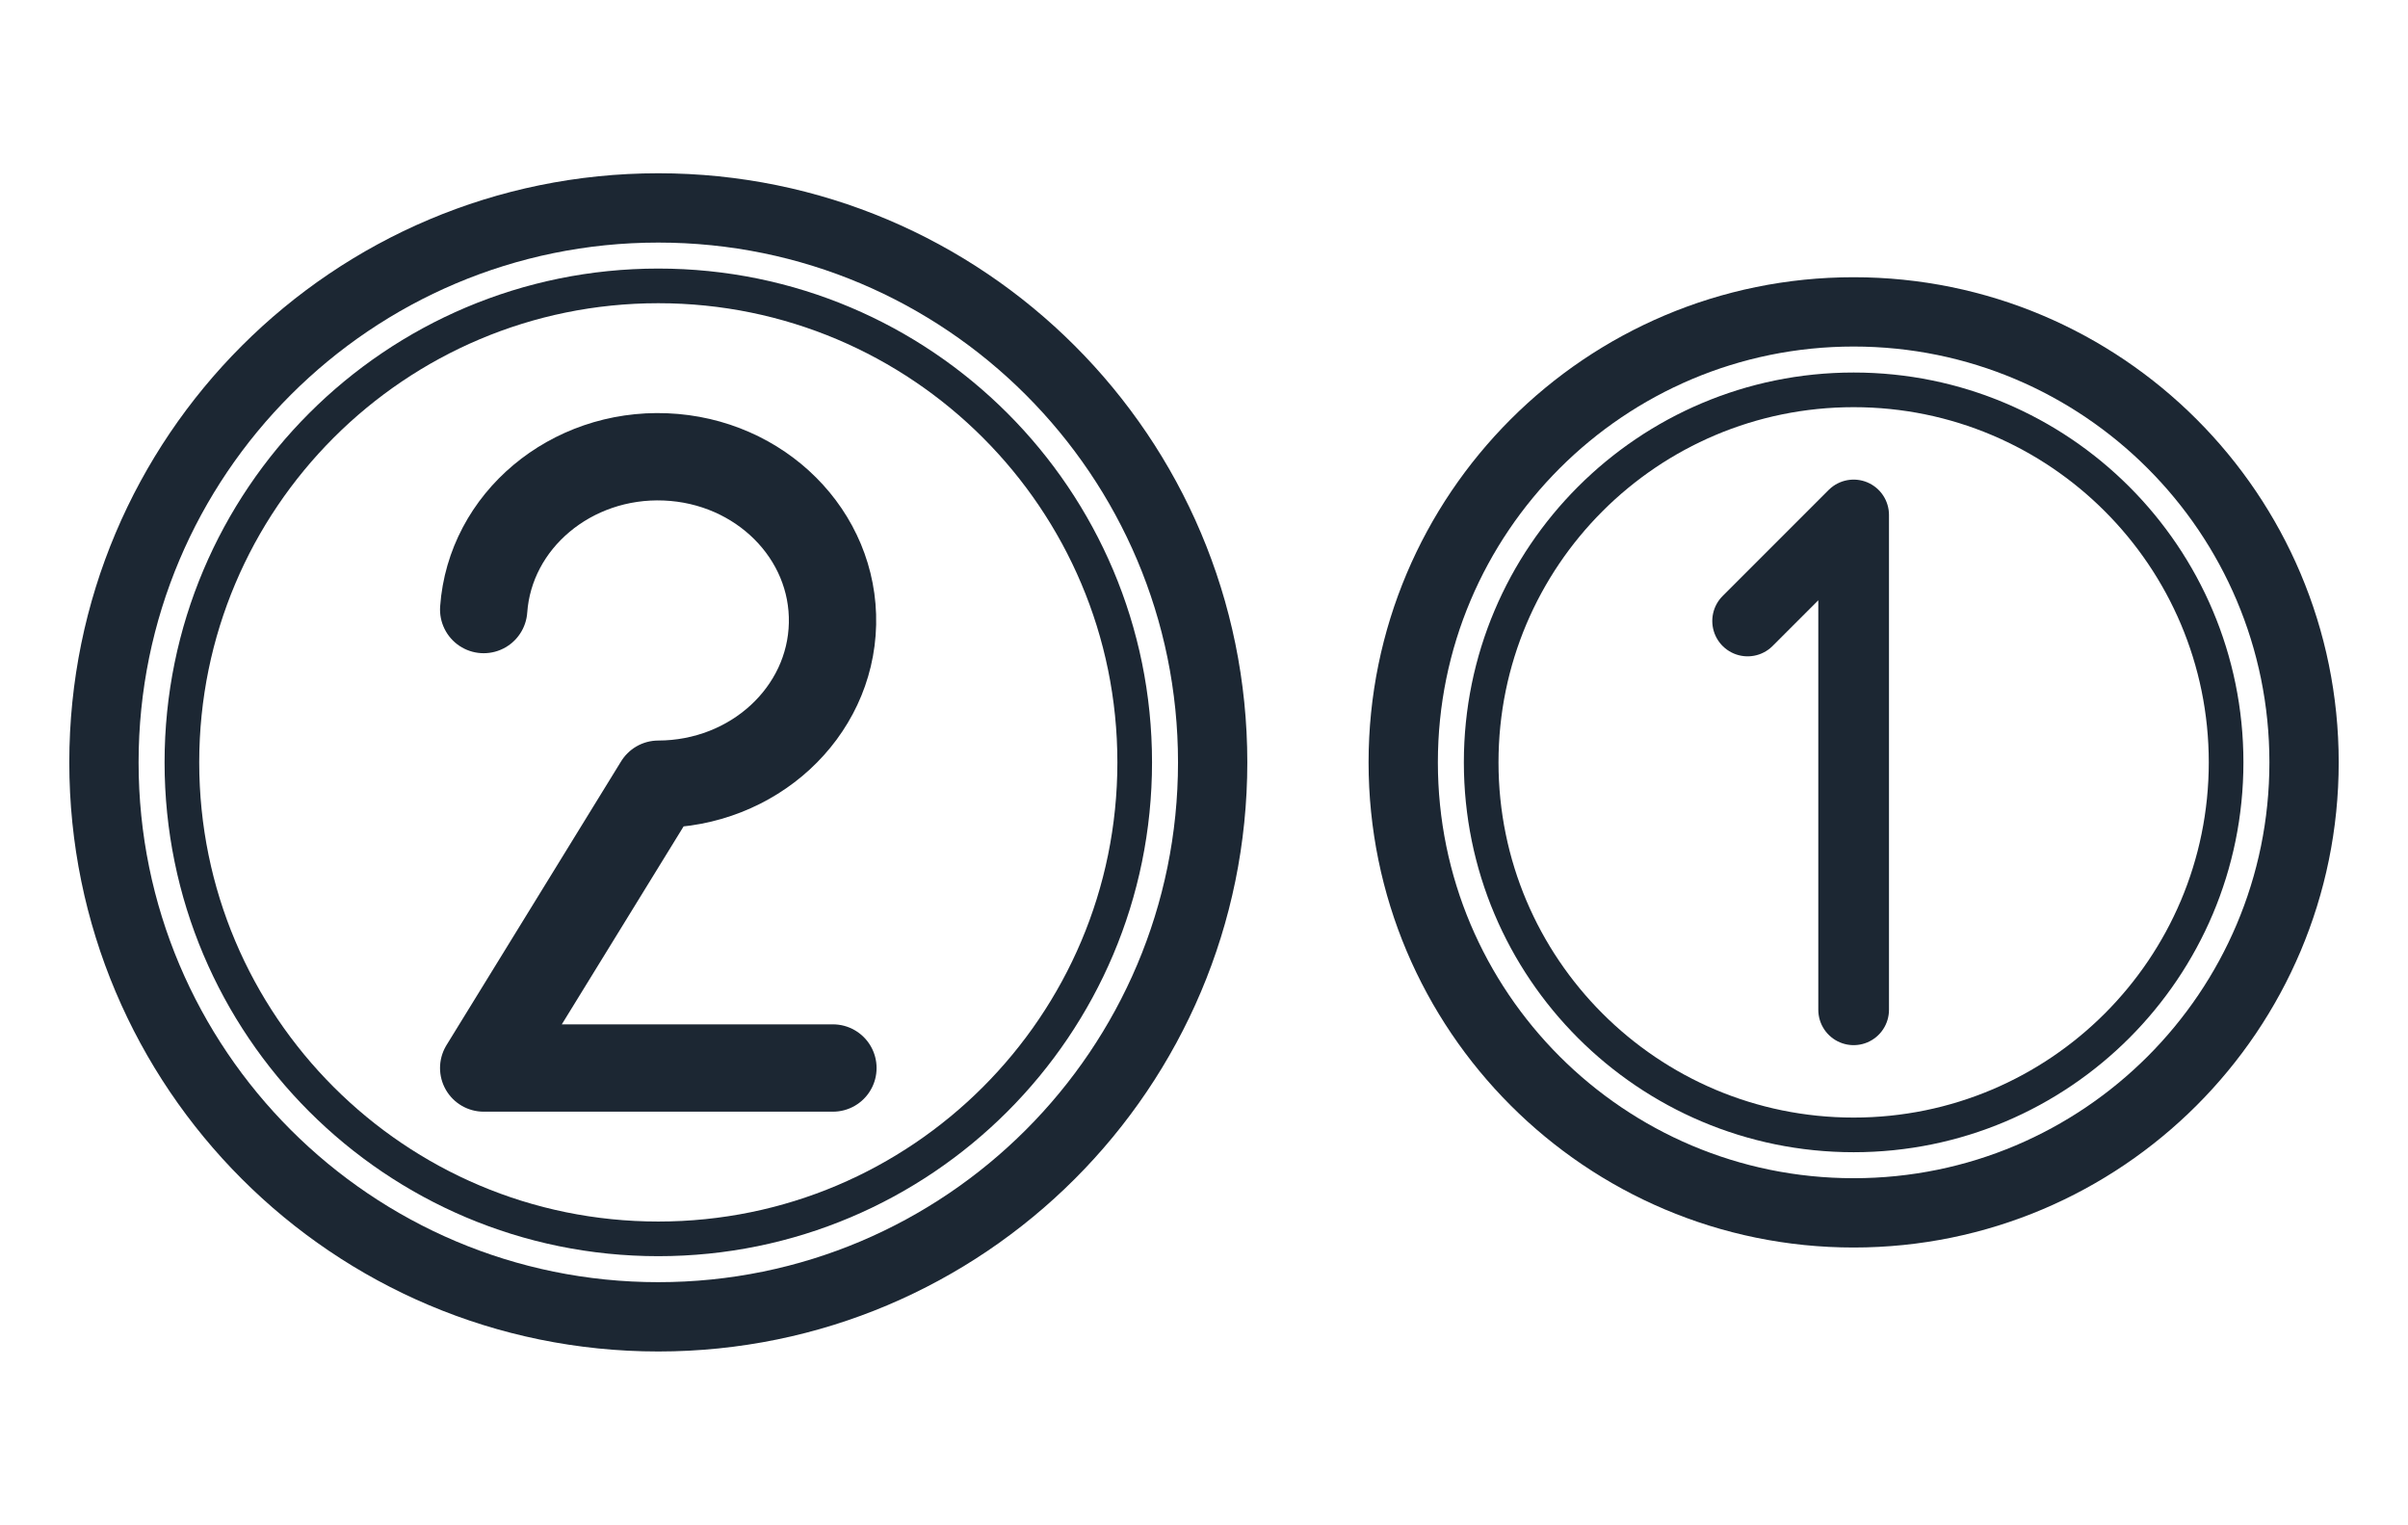
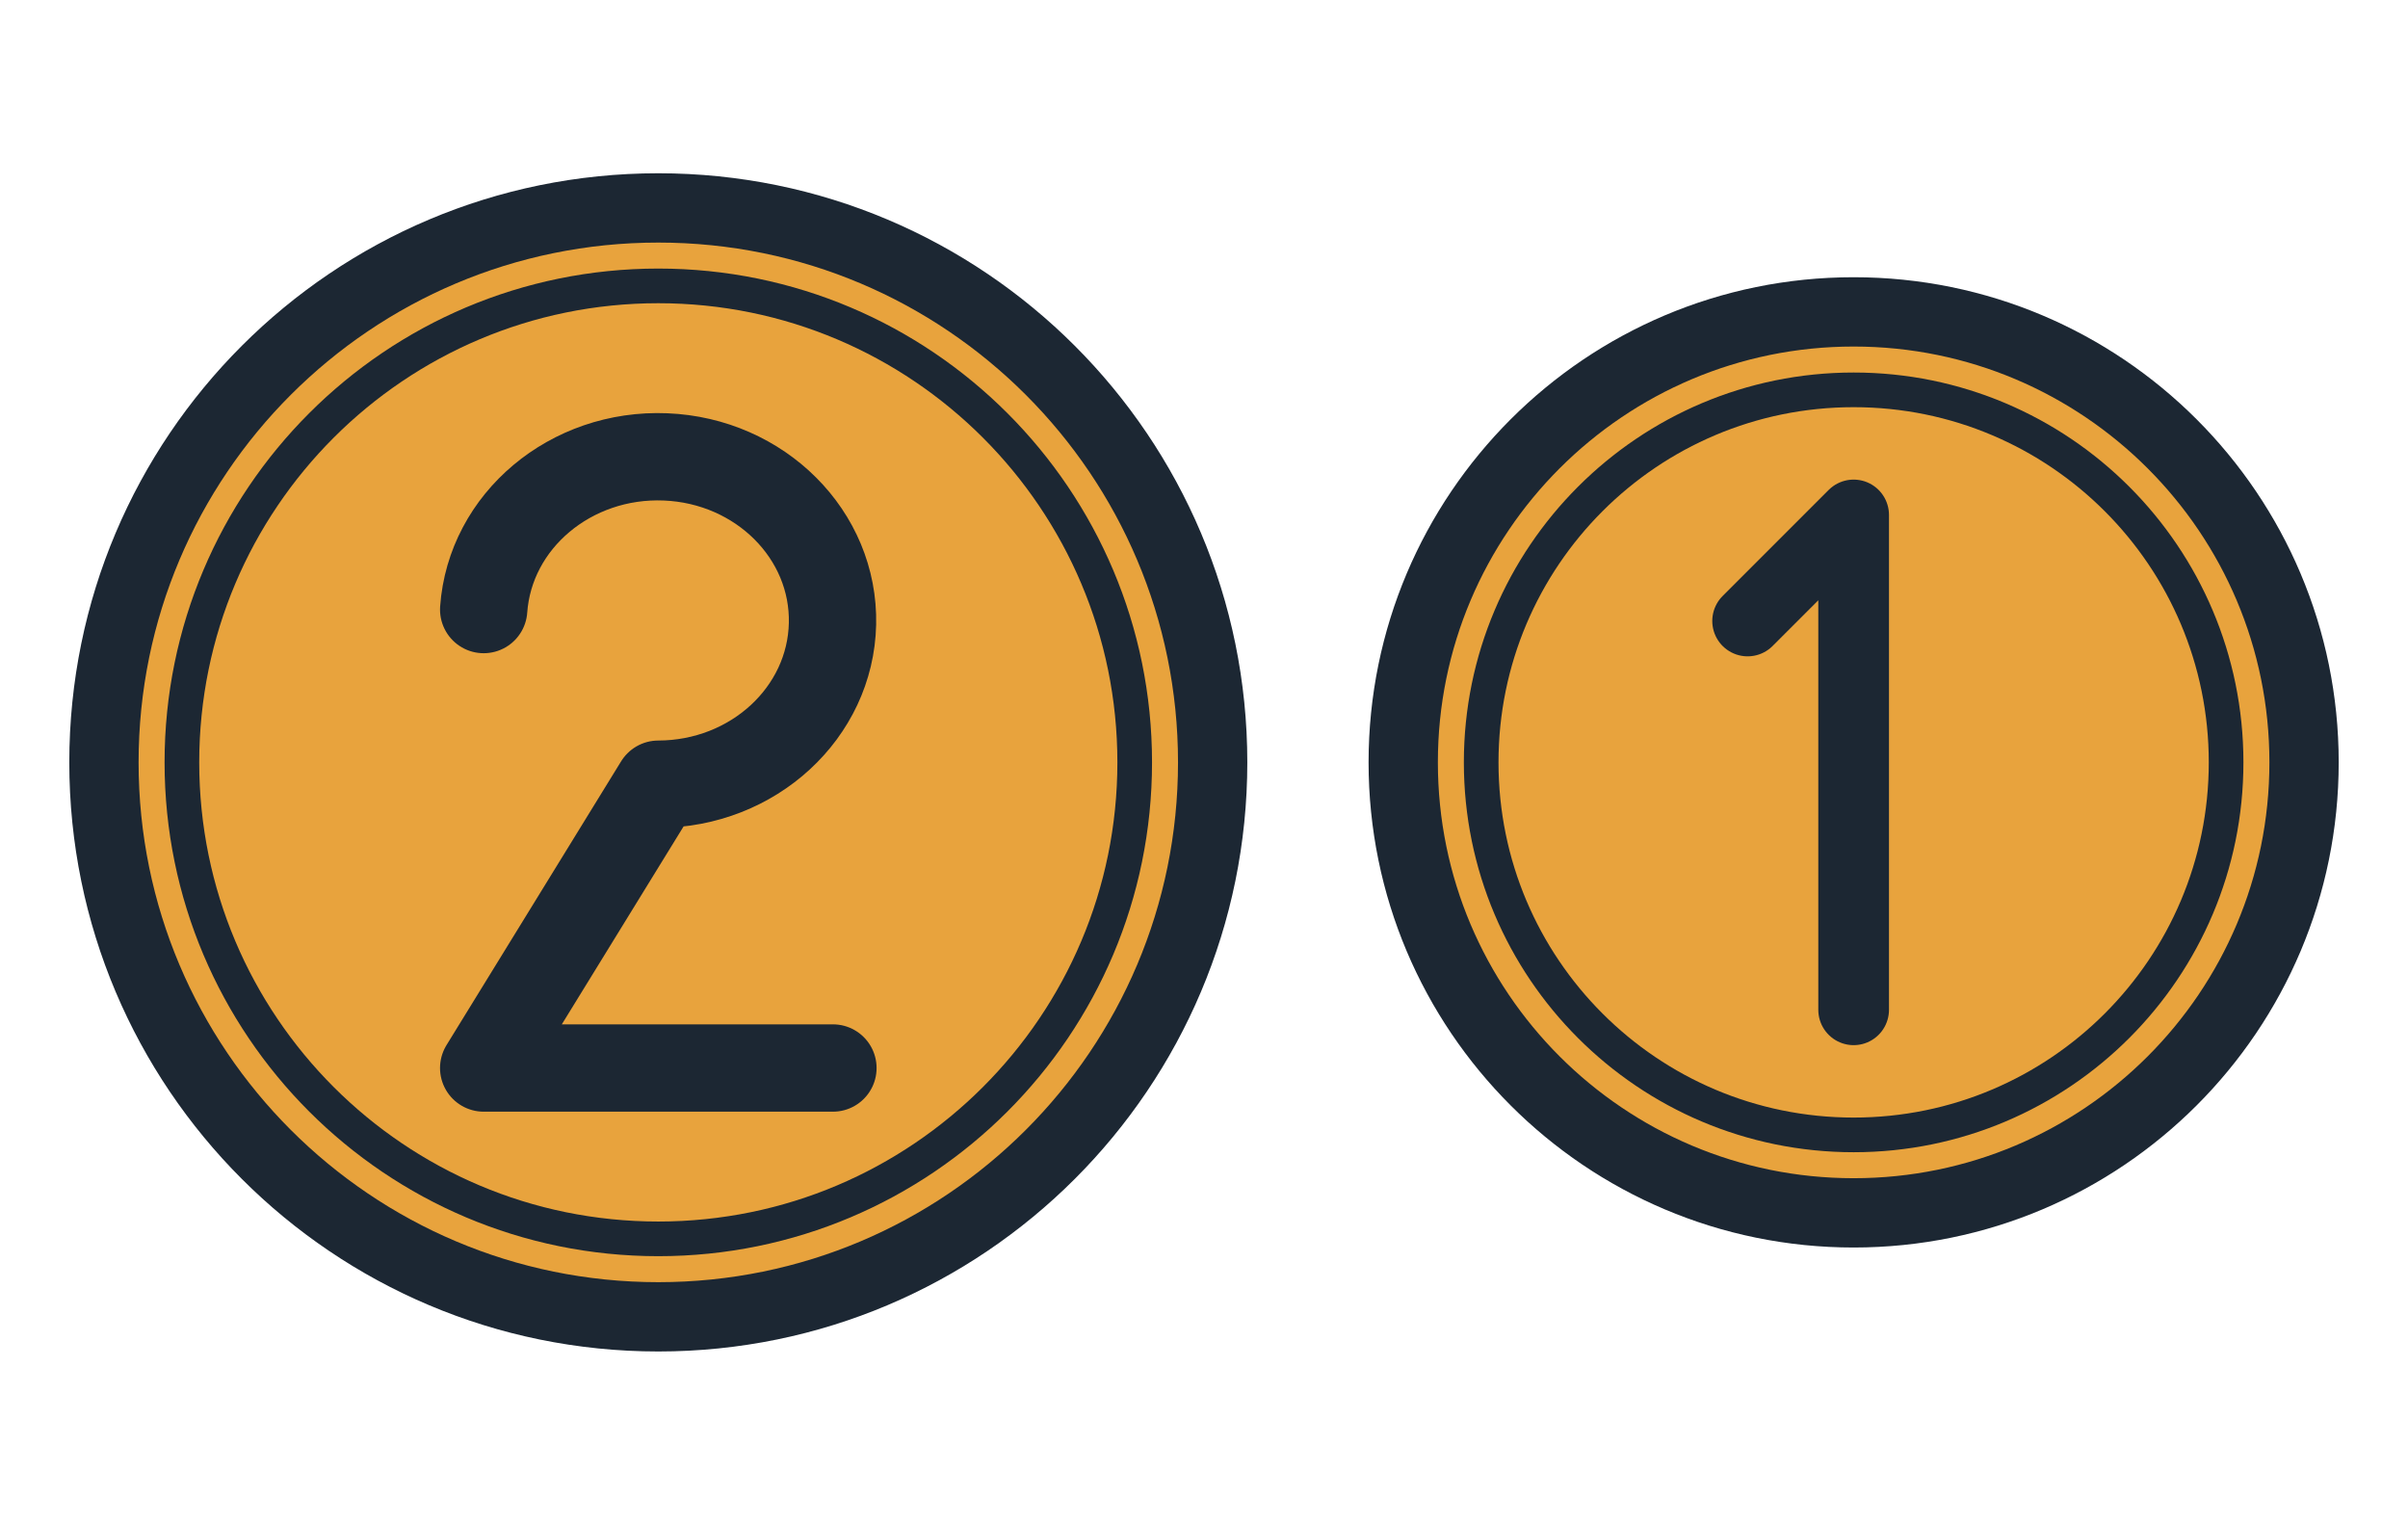
<svg xmlns="http://www.w3.org/2000/svg" xmlns:xlink="http://www.w3.org/1999/xlink" viewBox="0 0 278 176" width="278" height="176" role="img" fill="none" stroke="#1c2733" stroke-width="8" stroke-linecap="round" stroke-linejoin="round">
  <defs>
    <path id="g1" d="M8 14 L20 2 L20 58" />
    <path id="g2" d="M4 16 A16 15 0 1 1 20 32 L4 58 L36 58" />
  </defs>
-   <circle cx="76" cy="88" r="64" />
+   <circle cx="76" cy="88" r="64" fill="#e8a33d" />
  <circle cx="76" cy="88" r="55" stroke-width="4" />
  <use xlink:href="#g2" transform="translate(76 88) scale(1.26) translate(-20 -30)" />
-   <circle cx="214" cy="88" r="52" />
+   <circle cx="214" cy="88" r="52" fill="#e8a33d" />
  <circle cx="214" cy="88" r="43" stroke-width="4" />
  <use xlink:href="#g1" transform="translate(214 88) scale(1.02) translate(-20 -30)" />
</svg>
